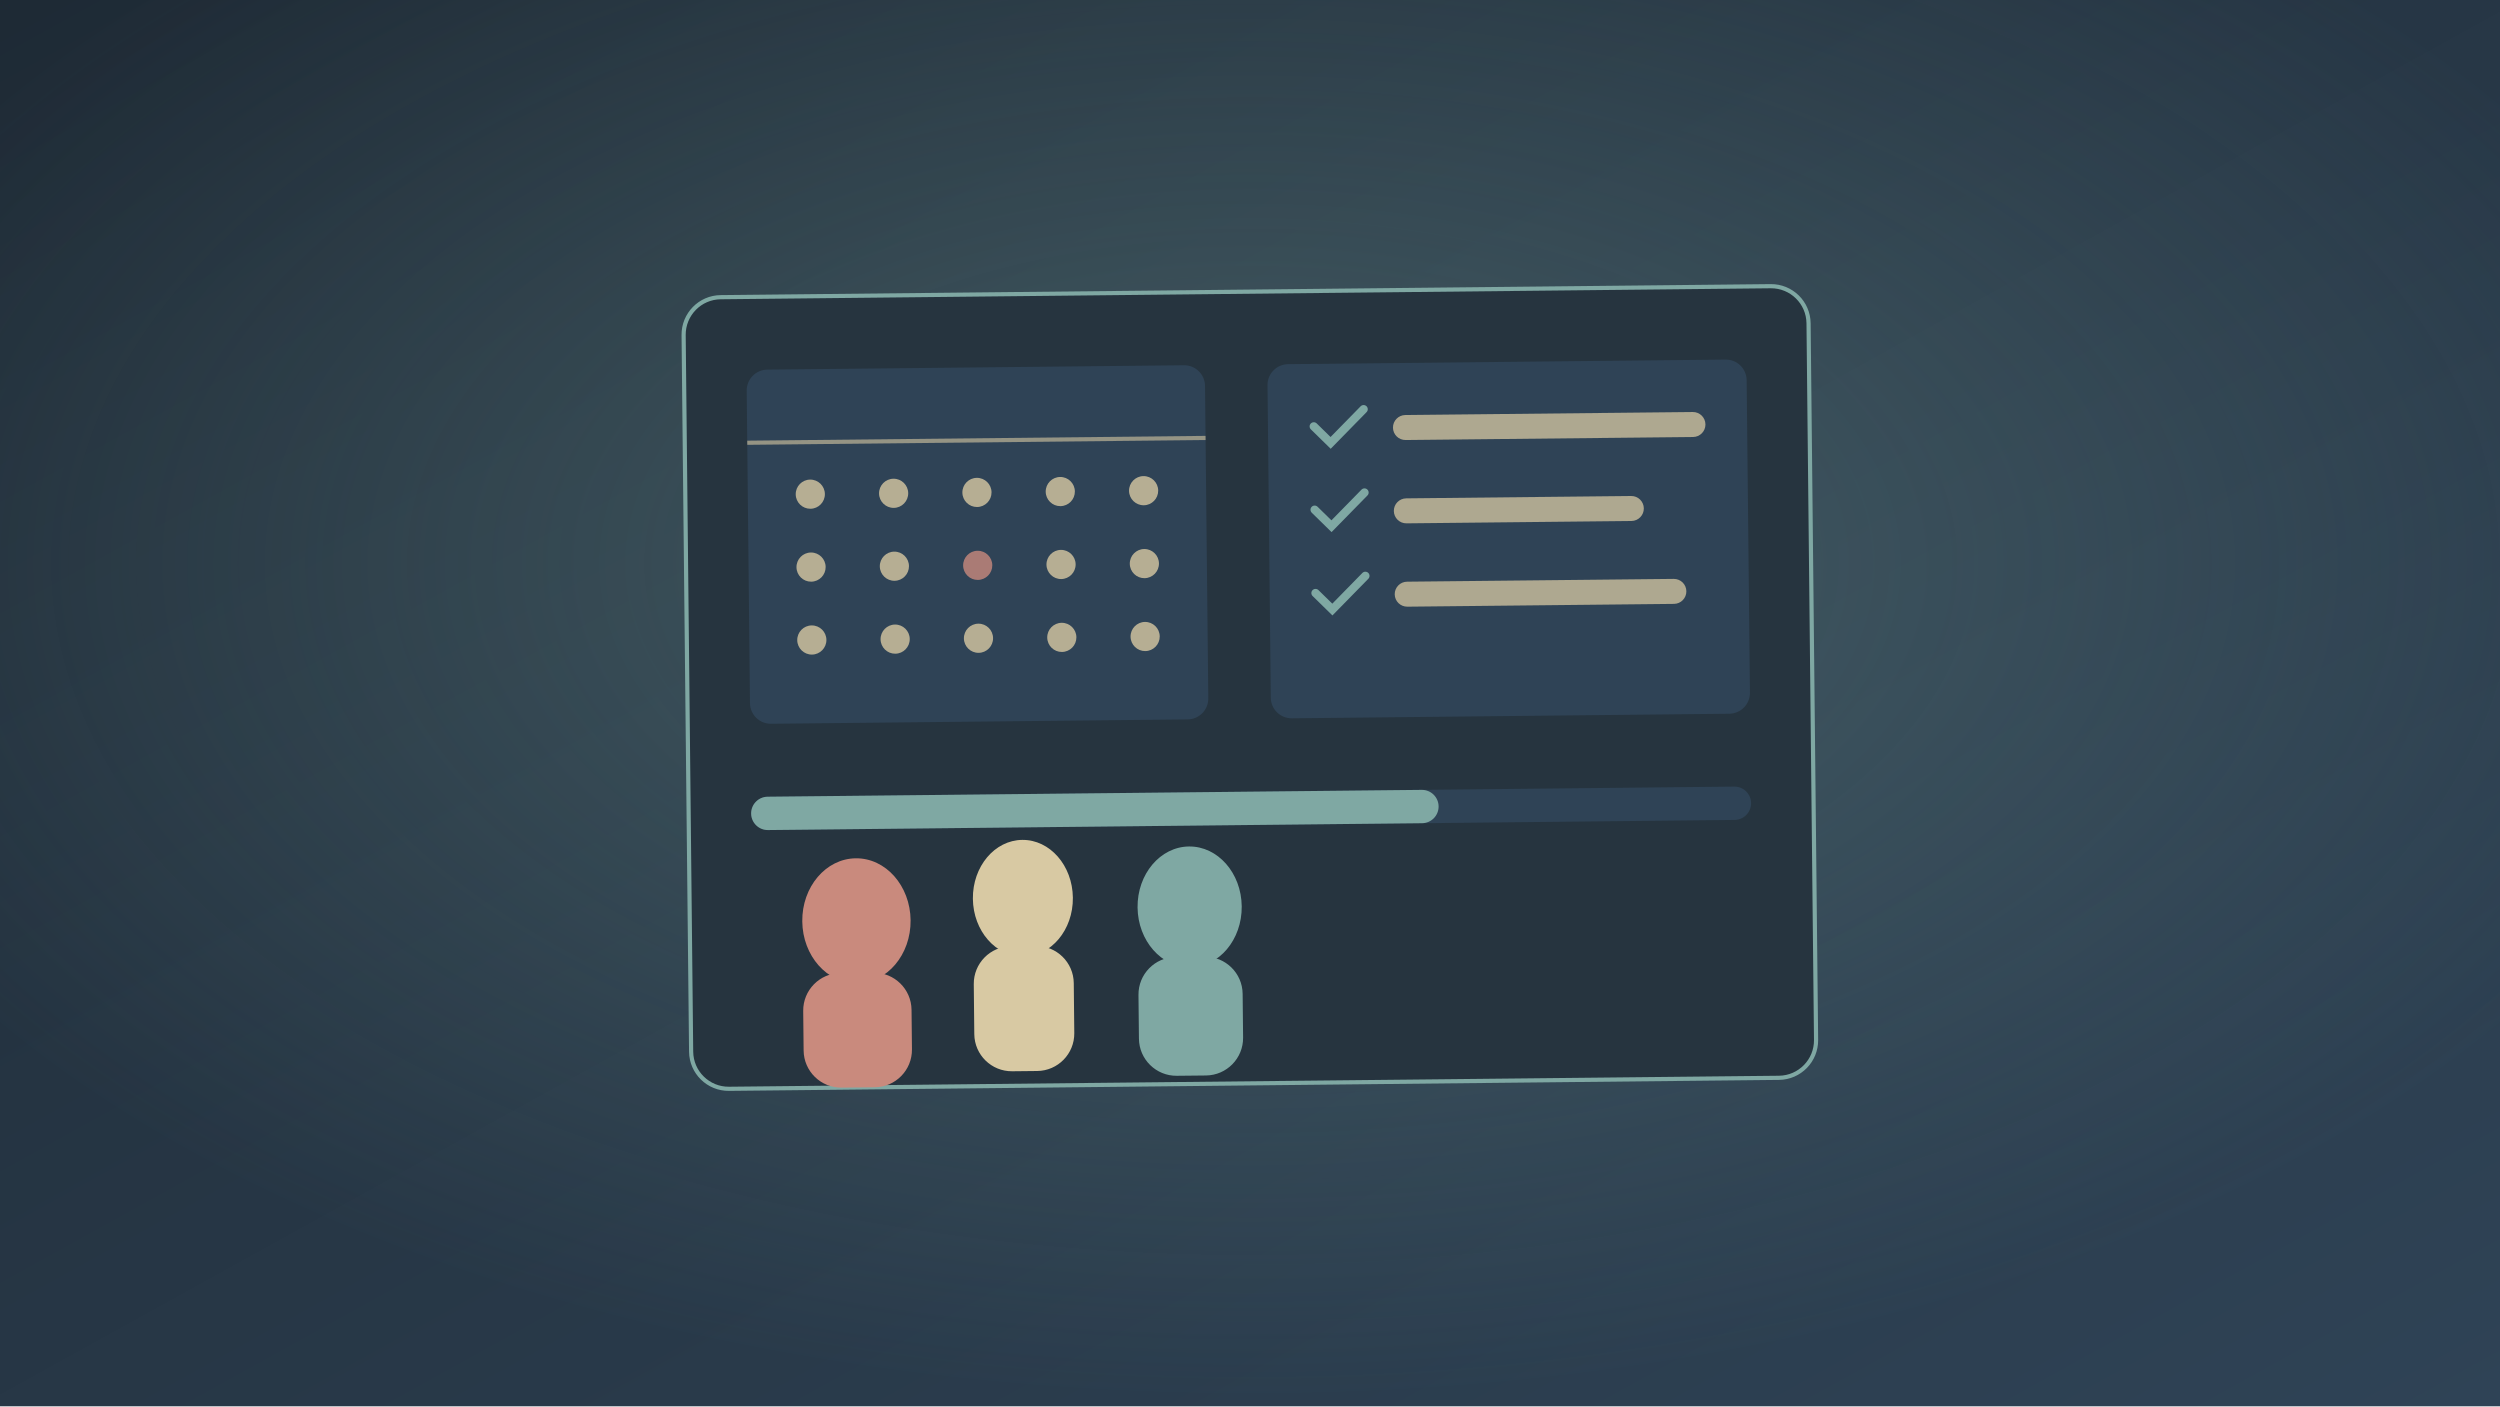
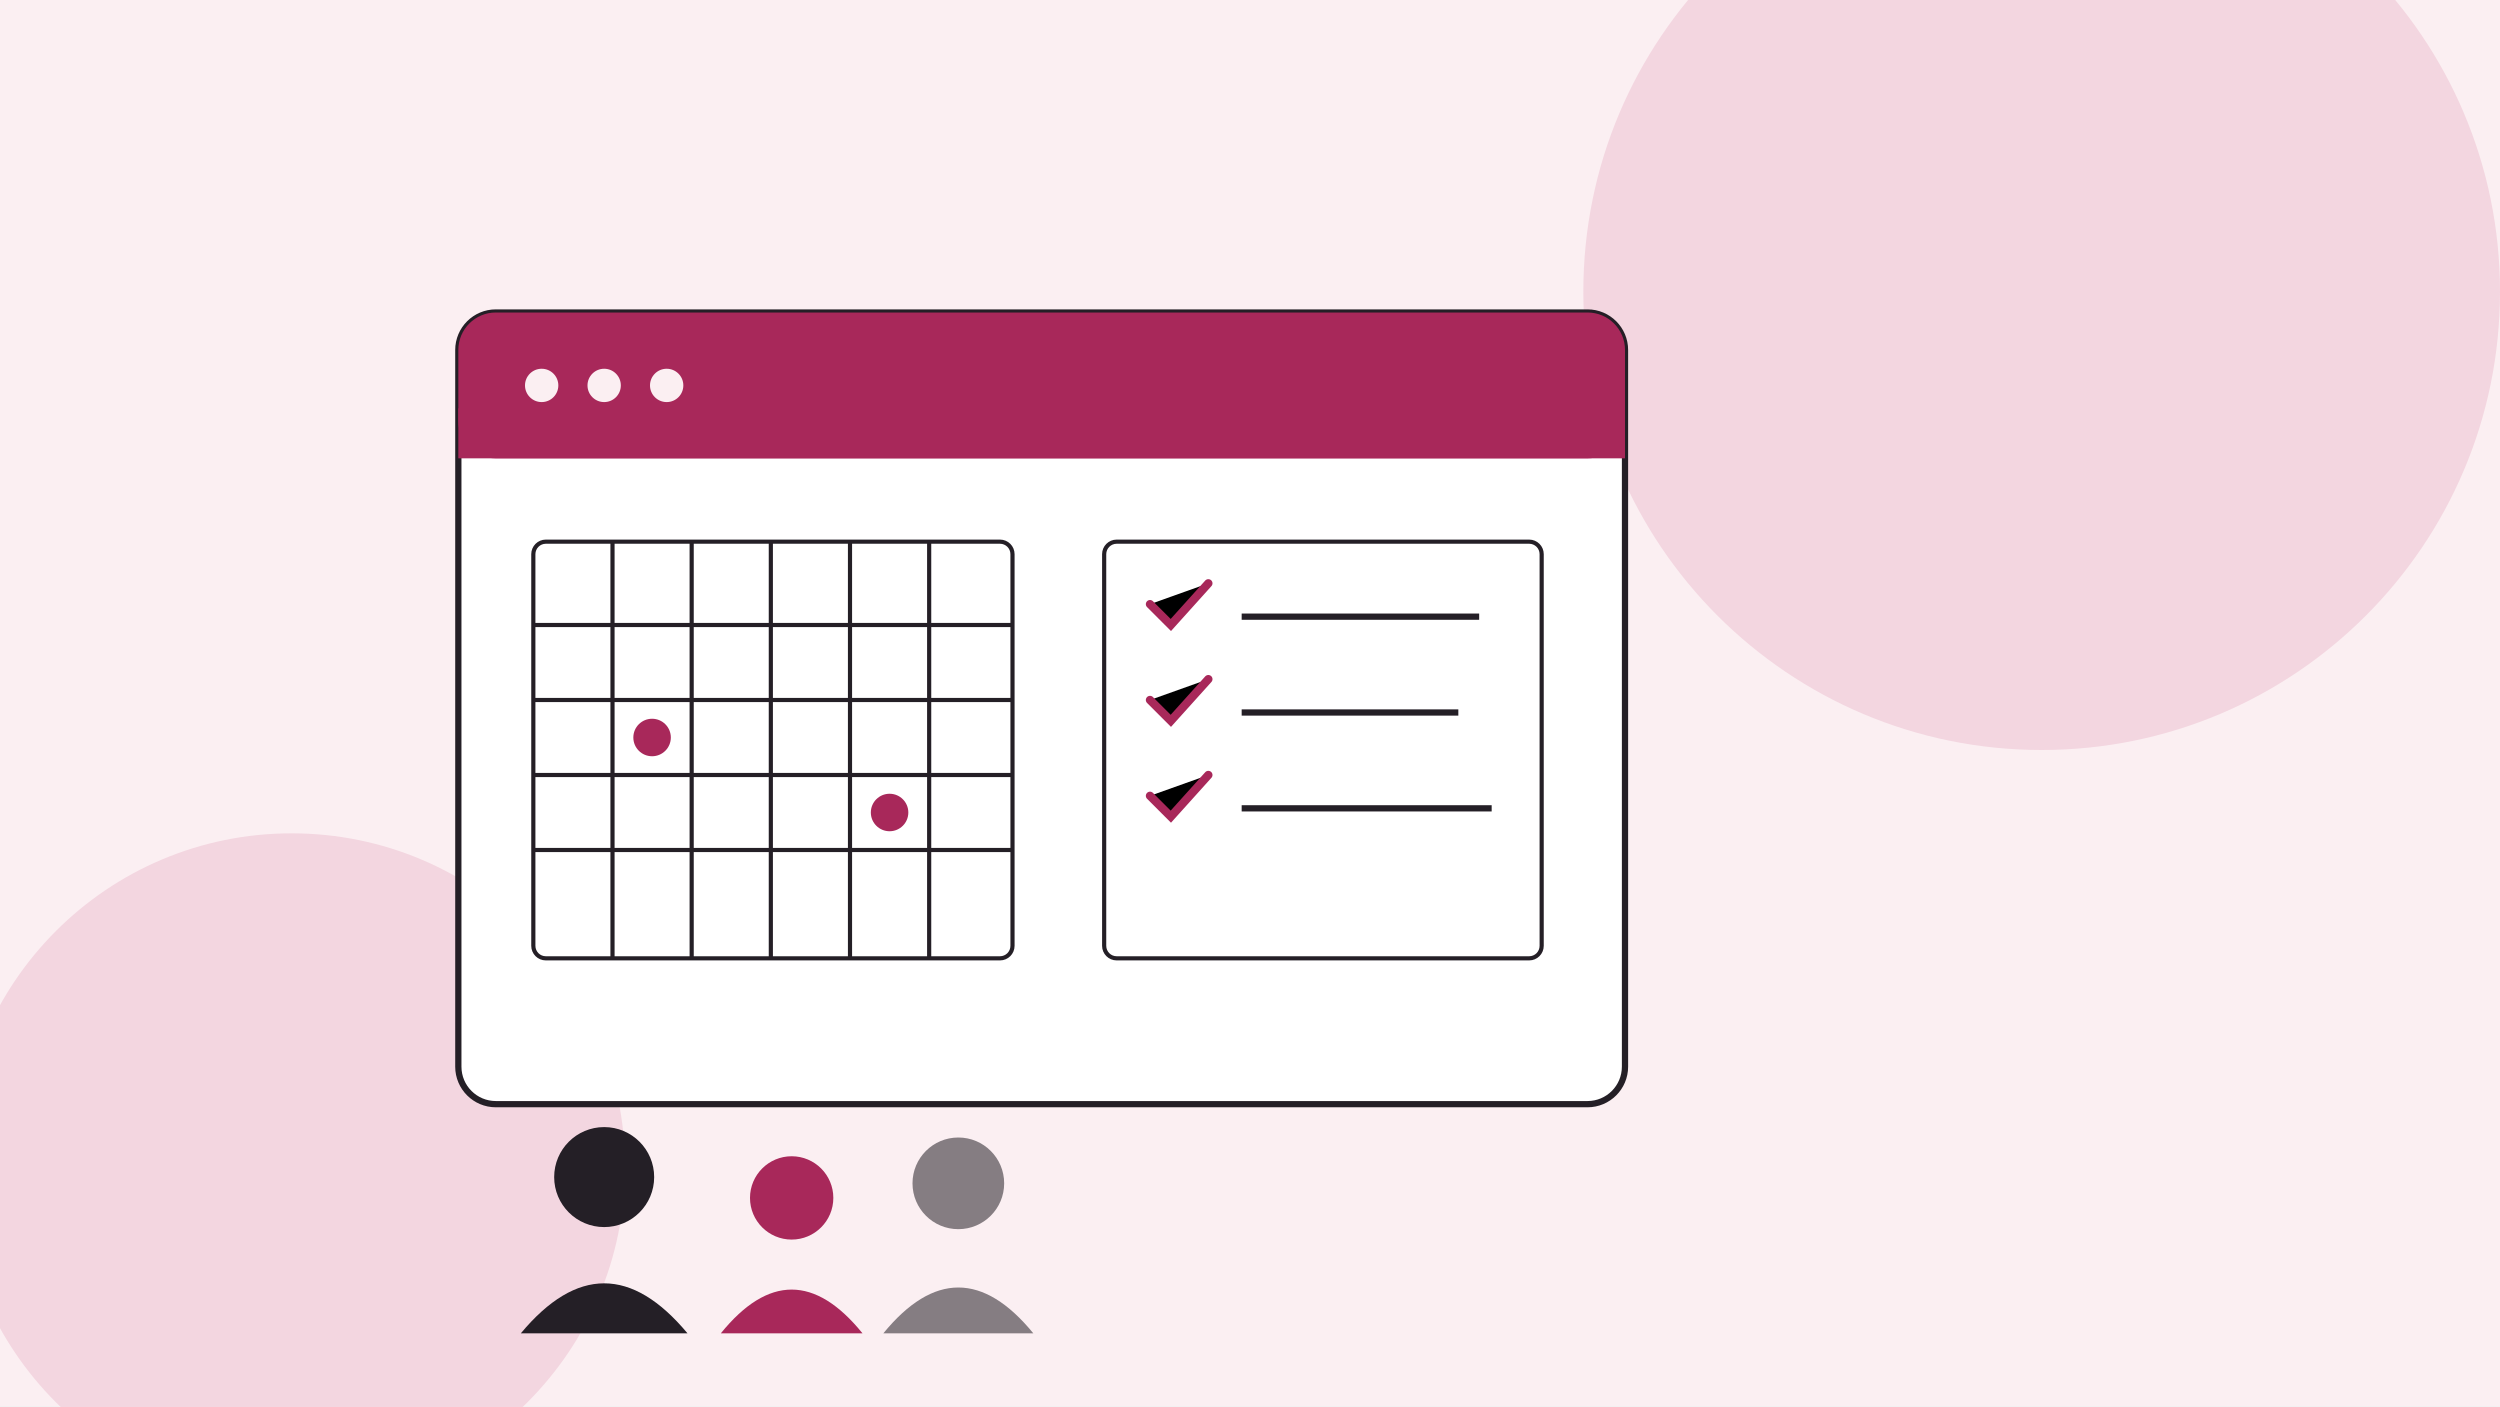
<svg xmlns="http://www.w3.org/2000/svg" width="800" height="450" viewBox="0 0 1200 675">
-   <defs>
-     <linearGradient id="bgGrad" x1="0%" y1="0%" x2="100%" y2="100%">
-       <stop offset="0%" stop-color="#1e2a35" />
-       <stop offset="100%" stop-color="#2f4356" />
-     </linearGradient>
-     <radialGradient id="glow" cx="50%" cy="40%" r="60%">
-       <stop offset="0%" stop-color="#7fa8a3" stop-opacity="0.35" />
-       <stop offset="100%" stop-color="#7fa8a3" stop-opacity="0" />
-     </radialGradient>
-   </defs>
-   <rect x="0" y="0" width="1200" height="675" fill="url(#bgGrad)" />
-   <rect x="0" y="0" width="1200" height="675" fill="url(#glow)" />
-   <g transform="rotate(-0.6 600 337)">
-     <rect x="330" y="140" width="540" height="380" rx="18" fill="#26343f" stroke="#7fa8a3" stroke-width="2" />
-     <rect x="360" y="175" width="220" height="170" rx="10" fill="#2f4356" />
-     <line x1="360" y1="210" x2="580" y2="210" stroke="#d8c9a3" stroke-width="2" opacity="0.6" />
-     <g fill="#d8c9a3" opacity="0.8">
-       <circle cx="390" cy="235" r="7" />
-       <circle cx="430" cy="235" r="7" />
-       <circle cx="470" cy="235" r="7" />
-       <circle cx="510" cy="235" r="7" />
-       <circle cx="550" cy="235" r="7" />
-       <circle cx="390" cy="270" r="7" />
-       <circle cx="430" cy="270" r="7" />
-       <circle cx="470" cy="270" r="7" fill="#c98a7d" />
-       <circle cx="510" cy="270" r="7" />
-       <circle cx="550" cy="270" r="7" />
-       <circle cx="390" cy="305" r="7" />
-       <circle cx="430" cy="305" r="7" />
-       <circle cx="470" cy="305" r="7" />
-       <circle cx="510" cy="305" r="7" />
-       <circle cx="550" cy="305" r="7" />
+   <rect width="1200" height="675" fill="#FBEFF2" />
+   <circle cx="980" cy="140" r="220" fill="#F3D6E0" />
+   <circle cx="140" cy="560" r="160" fill="#F3D6E0" />
+   <rect x="220" y="150" width="560" height="380" rx="18" fill="#FFFFFF" stroke="#241F26" stroke-width="3" />
+   <rect x="220" y="150" width="560" height="70" rx="18" fill="#A8285A" />
+   <rect x="220" y="196" width="560" height="24" fill="#A8285A" />
+   <circle cx="260" cy="185" r="8" fill="#FBEFF2" />
+   <circle cx="290" cy="185" r="8" fill="#FBEFF2" />
+   <circle cx="320" cy="185" r="8" fill="#FBEFF2" />
+   <g stroke="#241F26" stroke-width="2" fill="none">
+     <rect x="256" y="260" width="230" height="200" rx="6" />
+     <line x1="256" y1="300" x2="486" y2="300" />
+     <line x1="294" y1="260" x2="294" y2="460" />
+     <line x1="332" y1="260" x2="332" y2="460" />
+     <line x1="370" y1="260" x2="370" y2="460" />
+     <line x1="408" y1="260" x2="408" y2="460" />
+     <line x1="446" y1="260" x2="446" y2="460" />
+     <line x1="256" y1="336" x2="486" y2="336" />
+     <line x1="256" y1="372" x2="486" y2="372" />
+     <line x1="256" y1="408" x2="486" y2="408" />
+   </g>
+   <circle cx="313" cy="354" r="9" fill="#A8285A" />
+   <circle cx="427" cy="390" r="9" fill="#A8285A" />
+   <g>
+     <rect x="530" y="260" width="210" height="200" rx="6" fill="none" stroke="#241F26" stroke-width="2" />
+     <g stroke="#A8285A" stroke-width="4" stroke-linecap="round">
+       <path d="M552 290 l10 10 l18 -20" />
+       <path d="M552 336 l10 10 l18 -20" />
+       <path d="M552 382 l10 10 l18 -20" />
    </g>
-     <rect x="610" y="175" width="230" height="170" rx="10" fill="#2f4356" />
-     <g stroke="#7fa8a3" stroke-width="4" fill="none" stroke-linecap="round">
-       <path d="M632 205 l8 8 l16 -16" />
-       <path d="M632 245 l8 8 l16 -16" />
-       <path d="M632 285 l8 8 l16 -16" />
-     </g>
-     <g fill="#d8c9a3" opacity="0.75">
-       <rect x="670" y="200" width="150" height="12" rx="6" />
-       <rect x="670" y="240" width="120" height="12" rx="6" />
-       <rect x="670" y="280" width="140" height="12" rx="6" />
-     </g>
-     <g>
-       <ellipse cx="410" cy="440" rx="26" ry="30" fill="#c98a7d" />
-       <rect x="384" y="465" width="52" height="55" rx="18" fill="#c98a7d" />
-       <ellipse cx="490" cy="430" rx="24" ry="28" fill="#d8c9a3" />
-       <rect x="466" y="453" width="48" height="60" rx="18" fill="#d8c9a3" />
-       <ellipse cx="570" cy="435" rx="25" ry="29" fill="#7fa8a3" />
-       <rect x="545" y="459" width="50" height="57" rx="18" fill="#7fa8a3" />
-     </g>
-     <rect x="360" y="380" width="480" height="16" rx="8" fill="#2f4356" />
-     <rect x="360" y="380" width="330" height="16" rx="8" fill="#7fa8a3" />
+     <line x1="596" y1="296" x2="710" y2="296" stroke="#241F26" stroke-width="3" />
+     <line x1="596" y1="342" x2="700" y2="342" stroke="#241F26" stroke-width="3" />
+     <line x1="596" y1="388" x2="716" y2="388" stroke="#241F26" stroke-width="3" />
+   </g>
+   <g fill="#241F26">
+     <circle cx="290" cy="565" r="24" />
+     <path d="M250 640 q40 -48 80 0 Z" />
+   </g>
+   <g fill="#A8285A">
+     <circle cx="380" cy="575" r="20" />
+     <path d="M346 640 q34 -42 68 0 Z" />
+   </g>
+   <g fill="#241F26" opacity="0.55">
+     <circle cx="460" cy="568" r="22" />
+     <path d="M424 640 q36 -44 72 0 Z" />
  </g>
</svg>
